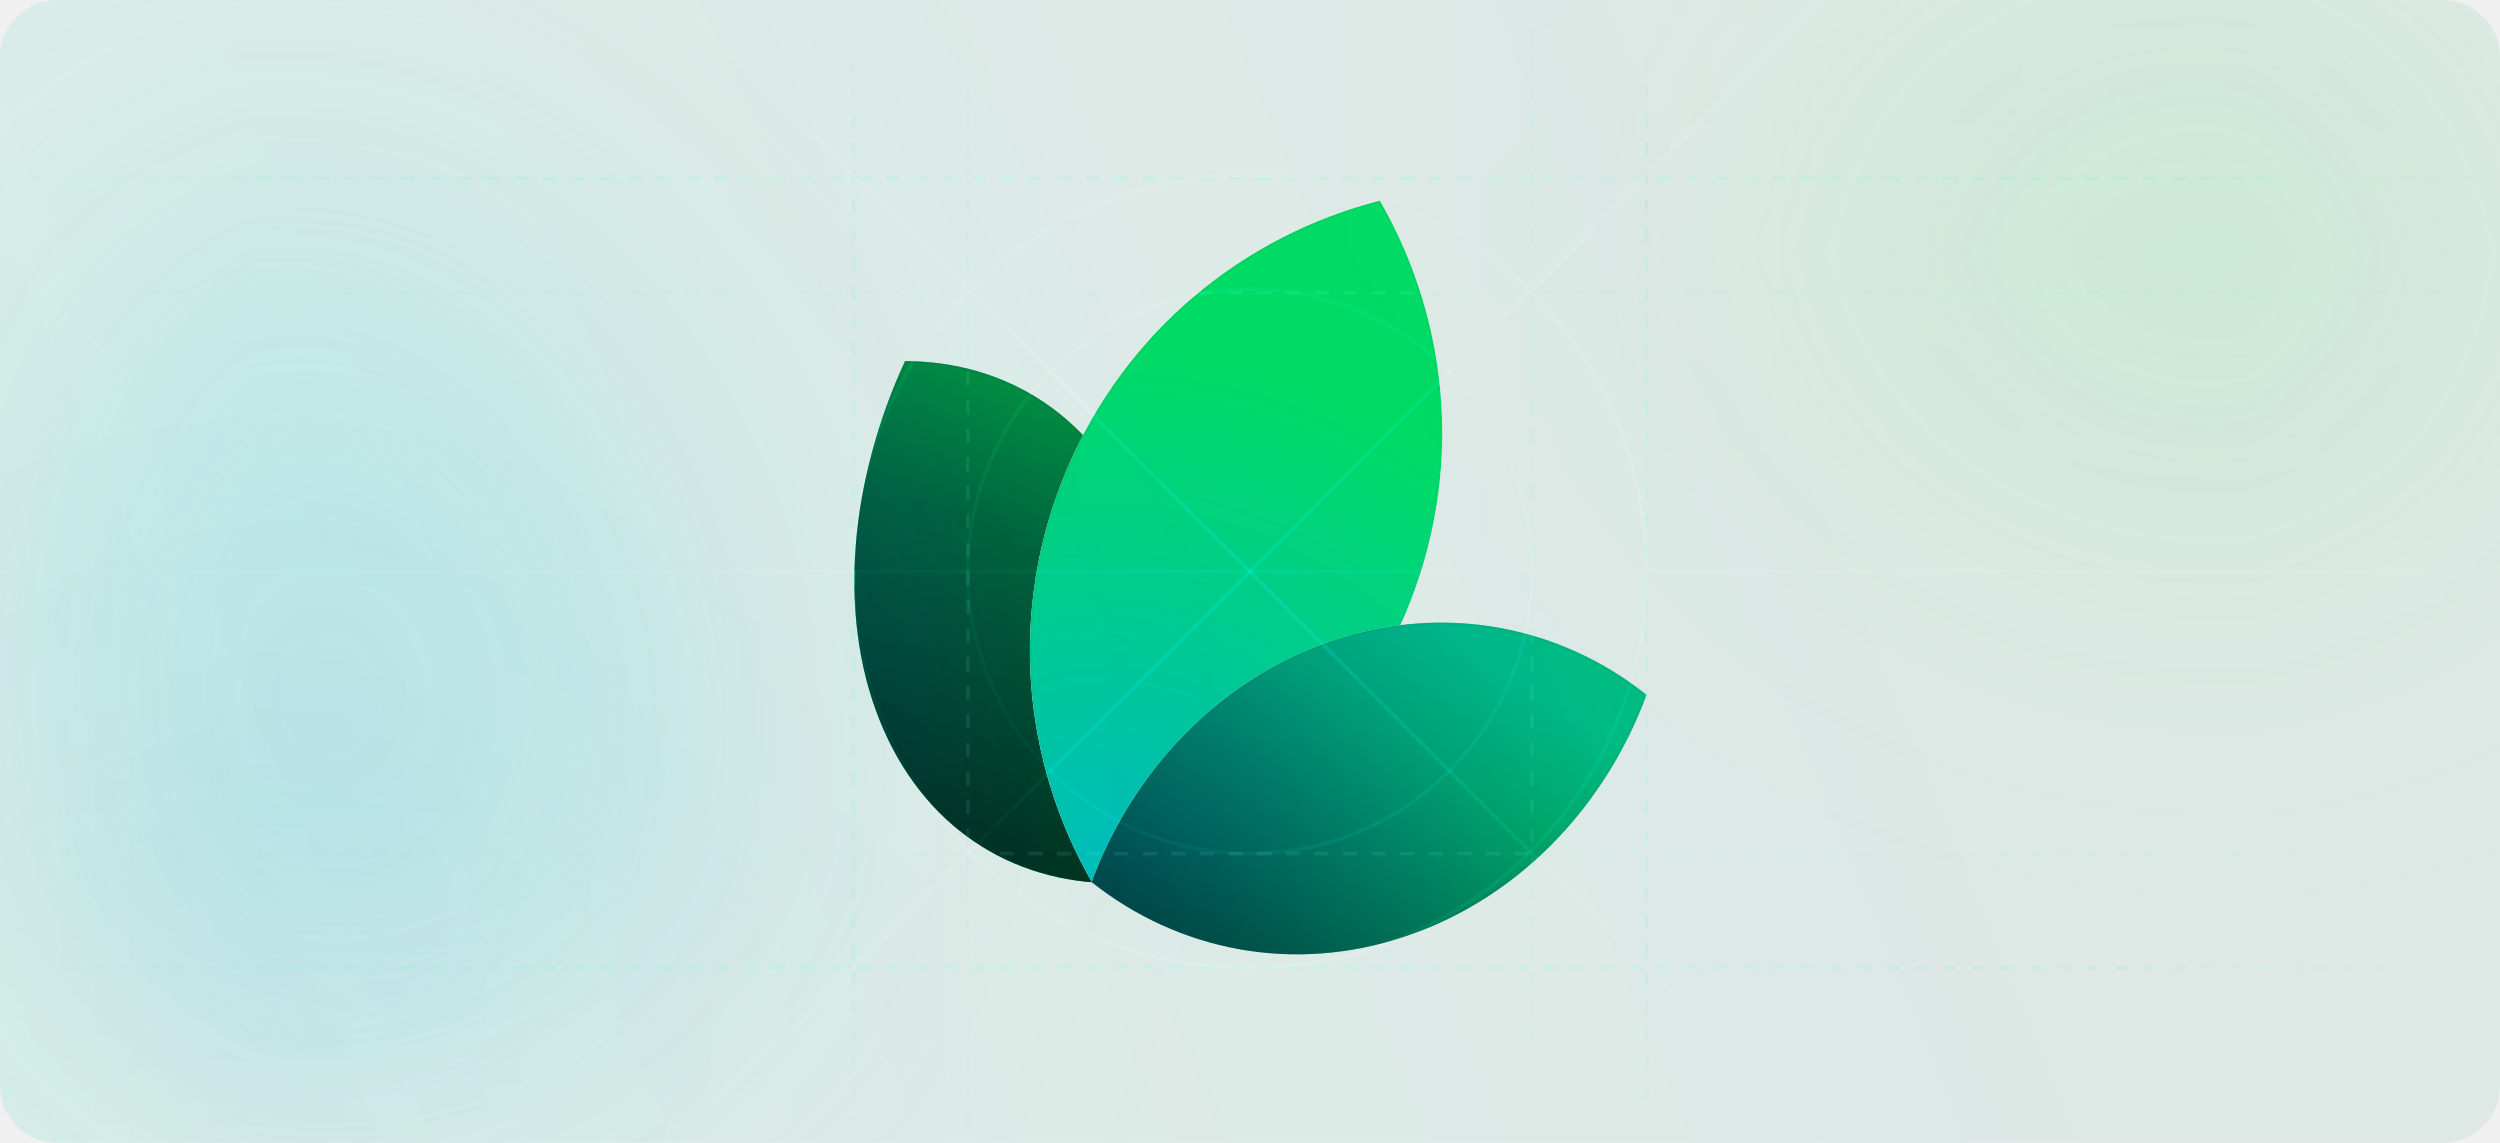
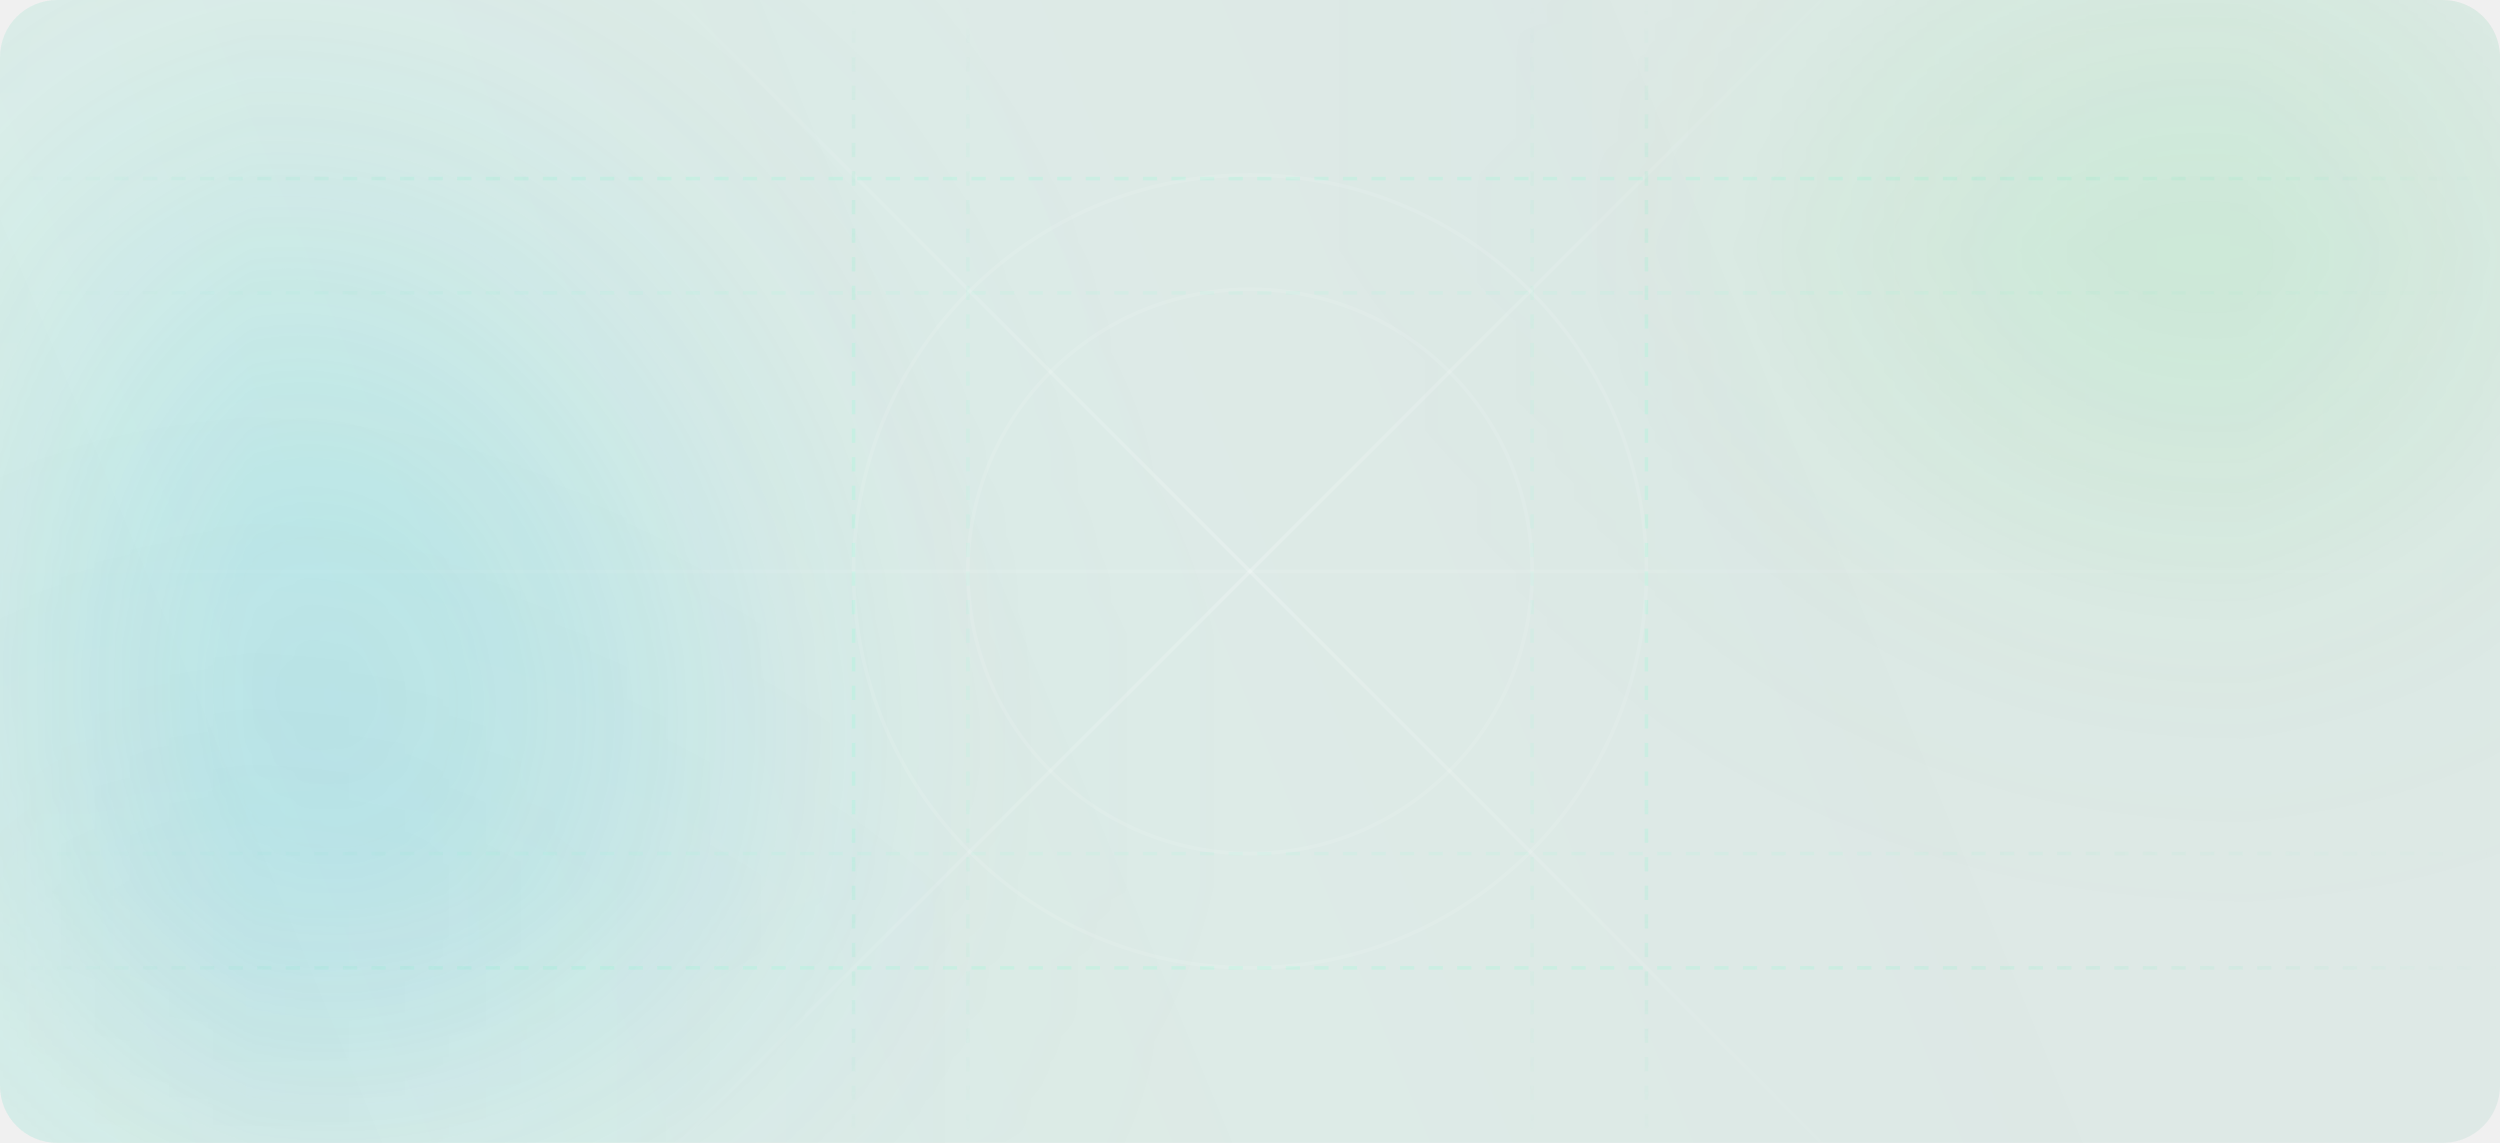
<svg xmlns="http://www.w3.org/2000/svg" width="700" height="320" viewBox="0 0 700 320" fill="none">
  <g clip-path="url(#clip0_2862_30)">
    <rect width="700" height="320" rx="16" fill="url(#paint0_linear_2862_30)" />
-     <path d="M311.889 247.3C283.097 247.215 258.226 231.466 246.292 201.629C234.357 171.793 238.02 134.523 253.414 101.112C282.206 101.197 307.077 116.945 319.011 146.782C330.946 176.619 327.283 213.888 311.889 247.3Z" fill="white" />
-     <path d="M311.889 247.3C283.097 247.215 258.226 231.466 246.292 201.629C234.357 171.793 238.02 134.523 253.414 101.112C282.206 101.197 307.077 116.945 319.011 146.782C330.946 176.619 327.283 213.888 311.889 247.3Z" fill="url(#paint1_radial_2862_30)" />
-     <path d="M311.889 247.3C283.097 247.215 258.226 231.466 246.292 201.629C234.357 171.793 238.02 134.523 253.414 101.112C282.206 101.197 307.077 116.945 319.011 146.782C330.946 176.619 327.283 213.888 311.889 247.3Z" fill="black" fill-opacity="0.5" style="mix-blend-mode:hard-light" />
-     <path d="M311.889 247.3C283.097 247.215 258.226 231.466 246.292 201.629C234.357 171.793 238.02 134.523 253.414 101.112C282.206 101.197 307.077 116.945 319.011 146.782C330.946 176.619 327.283 213.888 311.889 247.3Z" fill="url(#paint2_linear_2862_30)" fill-opacity="0.5" style="mix-blend-mode:hard-light" />
-     <path d="M311.72 247.034C283.108 246.887 258.409 231.208 246.538 201.531C234.656 171.825 238.271 134.702 253.583 101.377C282.195 101.524 306.894 117.203 318.765 146.88C330.647 176.586 327.031 213.709 311.72 247.034Z" stroke="url(#paint3_linear_2862_30)" stroke-opacity="0.05" stroke-width="0.531" />
-     <path d="M305.839 247.174C343.92 237.419 377.154 210.619 393.585 171.64C410.017 132.661 405.98 90.199 386.347 56.193C348.266 65.948 315.032 92.749 298.601 131.728C282.169 170.706 286.206 213.168 305.839 247.174Z" fill="white" />
-     <path d="M305.839 247.174C343.92 237.419 377.154 210.619 393.585 171.64C410.017 132.661 405.98 90.199 386.347 56.193C348.266 65.948 315.032 92.749 298.601 131.728C282.169 170.706 286.206 213.168 305.839 247.174Z" fill="url(#paint4_radial_2862_30)" />
-     <path d="M393.341 171.537C376.971 210.369 343.89 237.091 305.969 246.867C286.462 212.959 282.476 170.663 298.845 131.831C315.215 92.998 348.295 66.276 386.217 56.5C405.724 90.408 409.71 132.704 393.341 171.537Z" stroke="url(#paint5_linear_2862_30)" stroke-opacity="0.05" stroke-width="0.531" />
-     <path d="M305.686 246.995C329.749 266.114 361.965 272.832 393.67 262.129C425.376 251.426 449.499 225.691 461.03 194.556C436.967 175.437 404.751 168.719 373.045 179.422C341.34 190.125 317.217 215.86 305.686 246.995Z" fill="white" />
-     <path d="M305.686 246.995C329.749 266.114 361.965 272.832 393.67 262.129C425.376 251.426 449.499 225.691 461.03 194.556C436.967 175.437 404.751 168.719 373.045 179.422C341.34 190.125 317.217 215.86 305.686 246.995Z" fill="url(#paint6_radial_2862_30)" />
-     <path d="M305.686 246.995C329.749 266.114 361.965 272.832 393.67 262.129C425.376 251.426 449.499 225.691 461.03 194.556C436.967 175.437 404.751 168.719 373.045 179.422C341.34 190.125 317.217 215.86 305.686 246.995Z" fill="black" fill-opacity="0.2" style="mix-blend-mode:hard-light" />
-     <path d="M305.686 246.995C329.749 266.114 361.965 272.832 393.67 262.129C425.376 251.426 449.499 225.691 461.03 194.556C436.967 175.437 404.751 168.719 373.045 179.422C341.34 190.125 317.217 215.86 305.686 246.995Z" fill="url(#paint7_linear_2862_30)" fill-opacity="0.5" style="mix-blend-mode:hard-light" />
-     <path d="M393.586 261.878C362.034 272.529 329.98 265.88 306.002 246.907C317.534 215.919 341.57 190.327 373.13 179.673C404.681 169.023 436.735 175.671 460.714 194.644C449.181 225.632 425.145 251.224 393.586 261.878Z" stroke="url(#paint8_linear_2862_30)" stroke-opacity="0.05" stroke-width="0.531" />
    <g opacity="0.8" filter="url(#filter0_f_2862_30)">
      <circle cx="660" cy="-60" r="160" fill="#18E244" fill-opacity="0.4" />
    </g>
    <g opacity="0.8" filter="url(#filter1_f_2862_30)">
      <circle cx="20" cy="213" r="160" fill="#18CAE2" fill-opacity="0.33" />
    </g>
    <g opacity="0.8" filter="url(#filter2_f_2862_30)">
      <circle cx="660" cy="480" r="160" fill="#18E2B2" fill-opacity="0.52" />
    </g>
    <g opacity="0.8" filter="url(#filter3_f_2862_30)">
      <circle cx="20" cy="413" r="160" fill="#4018E2" fill-opacity="0.22" />
    </g>
    <path opacity="0.2" d="M0 50H700" stroke="url(#paint9_radial_2862_30)" stroke-dasharray="4 4" />
    <path opacity="0.1" d="M0 82H700" stroke="url(#paint10_radial_2862_30)" stroke-dasharray="4 4" />
    <path opacity="0.2" d="M239 0L239 320" stroke="url(#paint11_radial_2862_30)" stroke-dasharray="4 4" />
    <path opacity="0.1" d="M271 0L271 320" stroke="url(#paint12_radial_2862_30)" stroke-dasharray="4 4" />
    <path opacity="0.2" d="M461 0L461 320" stroke="url(#paint13_radial_2862_30)" stroke-dasharray="4 4" />
    <path opacity="0.1" d="M429 0L429 320" stroke="url(#paint14_radial_2862_30)" stroke-dasharray="4 4" />
    <path opacity="0.2" d="M0 271H700" stroke="url(#paint15_radial_2862_30)" stroke-dasharray="4 4" />
    <path opacity="0.1" d="M0 239H700" stroke="url(#paint16_radial_2862_30)" stroke-dasharray="4 4" />
    <g style="mix-blend-mode:overlay" opacity="0.1">
      <path d="M0 160H700" stroke="url(#paint17_linear_2862_30)" />
    </g>
    <g style="mix-blend-mode:overlay" opacity="0.2">
      <path d="M511 -1L189 321" stroke="url(#paint18_linear_2862_30)" />
    </g>
    <g style="mix-blend-mode:overlay" opacity="0.2">
      <path d="M511 321L189 -1" stroke="url(#paint19_linear_2862_30)" />
    </g>
    <g style="mix-blend-mode:overlay" opacity="0.1">
      <circle cx="350" cy="160" r="111" stroke="white" />
    </g>
    <g style="mix-blend-mode:overlay" opacity="0.1">
      <circle cx="350" cy="160" r="79" stroke="white" />
    </g>
  </g>
  <defs>
    <filter id="filter0_f_2862_30" x="260" y="-460" width="800" height="800" filterUnits="userSpaceOnUse" color-interpolation-filters="sRGB">
      <feFlood flood-opacity="0" result="BackgroundImageFix" />
      <feBlend mode="normal" in="SourceGraphic" in2="BackgroundImageFix" result="shape" />
      <feGaussianBlur stdDeviation="120" result="effect1_foregroundBlur_2862_30" />
    </filter>
    <filter id="filter1_f_2862_30" x="-380" y="-187" width="800" height="800" filterUnits="userSpaceOnUse" color-interpolation-filters="sRGB">
      <feFlood flood-opacity="0" result="BackgroundImageFix" />
      <feBlend mode="normal" in="SourceGraphic" in2="BackgroundImageFix" result="shape" />
      <feGaussianBlur stdDeviation="120" result="effect1_foregroundBlur_2862_30" />
    </filter>
    <filter id="filter2_f_2862_30" x="260" y="80" width="800" height="800" filterUnits="userSpaceOnUse" color-interpolation-filters="sRGB">
      <feFlood flood-opacity="0" result="BackgroundImageFix" />
      <feBlend mode="normal" in="SourceGraphic" in2="BackgroundImageFix" result="shape" />
      <feGaussianBlur stdDeviation="120" result="effect1_foregroundBlur_2862_30" />
    </filter>
    <filter id="filter3_f_2862_30" x="-380" y="13" width="800" height="800" filterUnits="userSpaceOnUse" color-interpolation-filters="sRGB">
      <feFlood flood-opacity="0" result="BackgroundImageFix" />
      <feBlend mode="normal" in="SourceGraphic" in2="BackgroundImageFix" result="shape" />
      <feGaussianBlur stdDeviation="120" result="effect1_foregroundBlur_2862_30" />
    </filter>
    <linearGradient id="paint0_linear_2862_30" x1="1.04308e-05" y1="320" x2="710.784" y2="26.079" gradientUnits="userSpaceOnUse">
      <stop stop-color="#18E299" stop-opacity="0.09" />
      <stop offset="0.729" stop-color="#0D9373" stop-opacity="0.08" />
    </linearGradient>
    <radialGradient id="paint1_radial_2862_30" cx="0" cy="0" r="1" gradientUnits="userSpaceOnUse" gradientTransform="translate(208.697 189.703) rotate(-10.029) scale(169.097 167.466)">
      <stop stop-color="#00B0BB" />
      <stop offset="1" stop-color="#00DB65" />
    </radialGradient>
    <linearGradient id="paint2_linear_2862_30" x1="306.587" y1="93.56" x2="252.341" y2="224.228" gradientUnits="userSpaceOnUse">
      <stop stop-color="#18E299" />
      <stop offset="1" />
    </linearGradient>
    <linearGradient id="paint3_linear_2862_30" x1="311.84" y1="123.717" x2="253.579" y2="224.761" gradientUnits="userSpaceOnUse">
      <stop />
      <stop offset="1" stop-opacity="0" />
    </linearGradient>
    <radialGradient id="paint4_radial_2862_30" cx="0" cy="0" r="1" gradientUnits="userSpaceOnUse" gradientTransform="translate(313.407 243.64) rotate(-75.7542) scale(203.632 223.902)">
      <stop stop-color="#00BBBB" />
      <stop offset="0.713" stop-color="#00DB65" />
    </radialGradient>
    <linearGradient id="paint5_linear_2862_30" x1="308.586" y1="102.284" x2="383.487" y2="201.169" gradientUnits="userSpaceOnUse">
      <stop />
      <stop offset="1" stop-opacity="0" />
    </linearGradient>
    <radialGradient id="paint6_radial_2862_30" cx="0" cy="0" r="1" gradientUnits="userSpaceOnUse" gradientTransform="translate(311.446 249.925) rotate(-20.3524) scale(174.776 163.096)">
      <stop stop-color="#00B0BB" />
      <stop offset="1" stop-color="#00DB65" />
    </radialGradient>
    <linearGradient id="paint7_linear_2862_30" x1="395.842" y1="169.781" x2="332.121" y2="263.82" gradientUnits="userSpaceOnUse">
      <stop stop-color="#00B1BC" />
      <stop offset="1" />
    </linearGradient>
    <linearGradient id="paint8_linear_2862_30" x1="395.842" y1="169.781" x2="370.99" y2="271.799" gradientUnits="userSpaceOnUse">
      <stop />
      <stop offset="1" stop-opacity="0" />
    </linearGradient>
    <radialGradient id="paint9_radial_2862_30" cx="0" cy="0" r="1" gradientUnits="userSpaceOnUse" gradientTransform="translate(350 50) scale(398.125 182)">
      <stop offset="0.349" stop-color="#84FFD3" />
      <stop offset="0.88" stop-color="#18E299" stop-opacity="0" />
    </radialGradient>
    <radialGradient id="paint10_radial_2862_30" cx="0" cy="0" r="1" gradientUnits="userSpaceOnUse" gradientTransform="translate(350 82) scale(398.125 182)">
      <stop offset="0.349" stop-color="#84FFD3" />
      <stop offset="0.88" stop-color="#18E299" stop-opacity="0" />
    </radialGradient>
    <radialGradient id="paint11_radial_2862_30" cx="0" cy="0" r="1" gradientUnits="userSpaceOnUse" gradientTransform="translate(239 160) rotate(90) scale(182 182)">
      <stop offset="0.349" stop-color="#84FFD3" />
      <stop offset="0.88" stop-color="#18E299" stop-opacity="0" />
    </radialGradient>
    <radialGradient id="paint12_radial_2862_30" cx="0" cy="0" r="1" gradientUnits="userSpaceOnUse" gradientTransform="translate(271 160) rotate(90) scale(182 182)">
      <stop offset="0.349" stop-color="#84FFD3" />
      <stop offset="0.88" stop-color="#18E299" stop-opacity="0" />
    </radialGradient>
    <radialGradient id="paint13_radial_2862_30" cx="0" cy="0" r="1" gradientUnits="userSpaceOnUse" gradientTransform="translate(461 160) rotate(90) scale(182 182)">
      <stop offset="0.349" stop-color="#84FFD3" />
      <stop offset="0.88" stop-color="#18E299" stop-opacity="0" />
    </radialGradient>
    <radialGradient id="paint14_radial_2862_30" cx="0" cy="0" r="1" gradientUnits="userSpaceOnUse" gradientTransform="translate(429 160) rotate(90) scale(182 182)">
      <stop offset="0.349" stop-color="#84FFD3" />
      <stop offset="0.88" stop-color="#18E299" stop-opacity="0" />
    </radialGradient>
    <radialGradient id="paint15_radial_2862_30" cx="0" cy="0" r="1" gradientUnits="userSpaceOnUse" gradientTransform="translate(350 271) scale(398.125 182)">
      <stop offset="0.349" stop-color="#84FFD3" />
      <stop offset="0.88" stop-color="#18E299" stop-opacity="0" />
    </radialGradient>
    <radialGradient id="paint16_radial_2862_30" cx="0" cy="0" r="1" gradientUnits="userSpaceOnUse" gradientTransform="translate(350 239) scale(398.125 182)">
      <stop offset="0.349" stop-color="#84FFD3" />
      <stop offset="0.88" stop-color="#18E299" stop-opacity="0" />
    </radialGradient>
    <linearGradient id="paint17_linear_2862_30" x1="0" y1="160" x2="700" y2="160" gradientUnits="userSpaceOnUse">
      <stop stop-color="white" stop-opacity="0.1" />
      <stop offset="0.5" stop-color="white" />
      <stop offset="1" stop-color="white" stop-opacity="0.1" />
    </linearGradient>
    <linearGradient id="paint18_linear_2862_30" x1="511" y1="-1" x2="189" y2="321" gradientUnits="userSpaceOnUse">
      <stop stop-color="white" stop-opacity="0.1" />
      <stop offset="0.5" stop-color="white" />
      <stop offset="1" stop-color="white" stop-opacity="0.1" />
    </linearGradient>
    <linearGradient id="paint19_linear_2862_30" x1="511" y1="321" x2="189" y2="-1" gradientUnits="userSpaceOnUse">
      <stop stop-color="white" stop-opacity="0.1" />
      <stop offset="0.5" stop-color="white" />
      <stop offset="1" stop-color="white" stop-opacity="0.1" />
    </linearGradient>
    <clipPath id="clip0_2862_30">
      <rect width="700" height="320" rx="16" fill="white" />
    </clipPath>
  </defs>
</svg>
